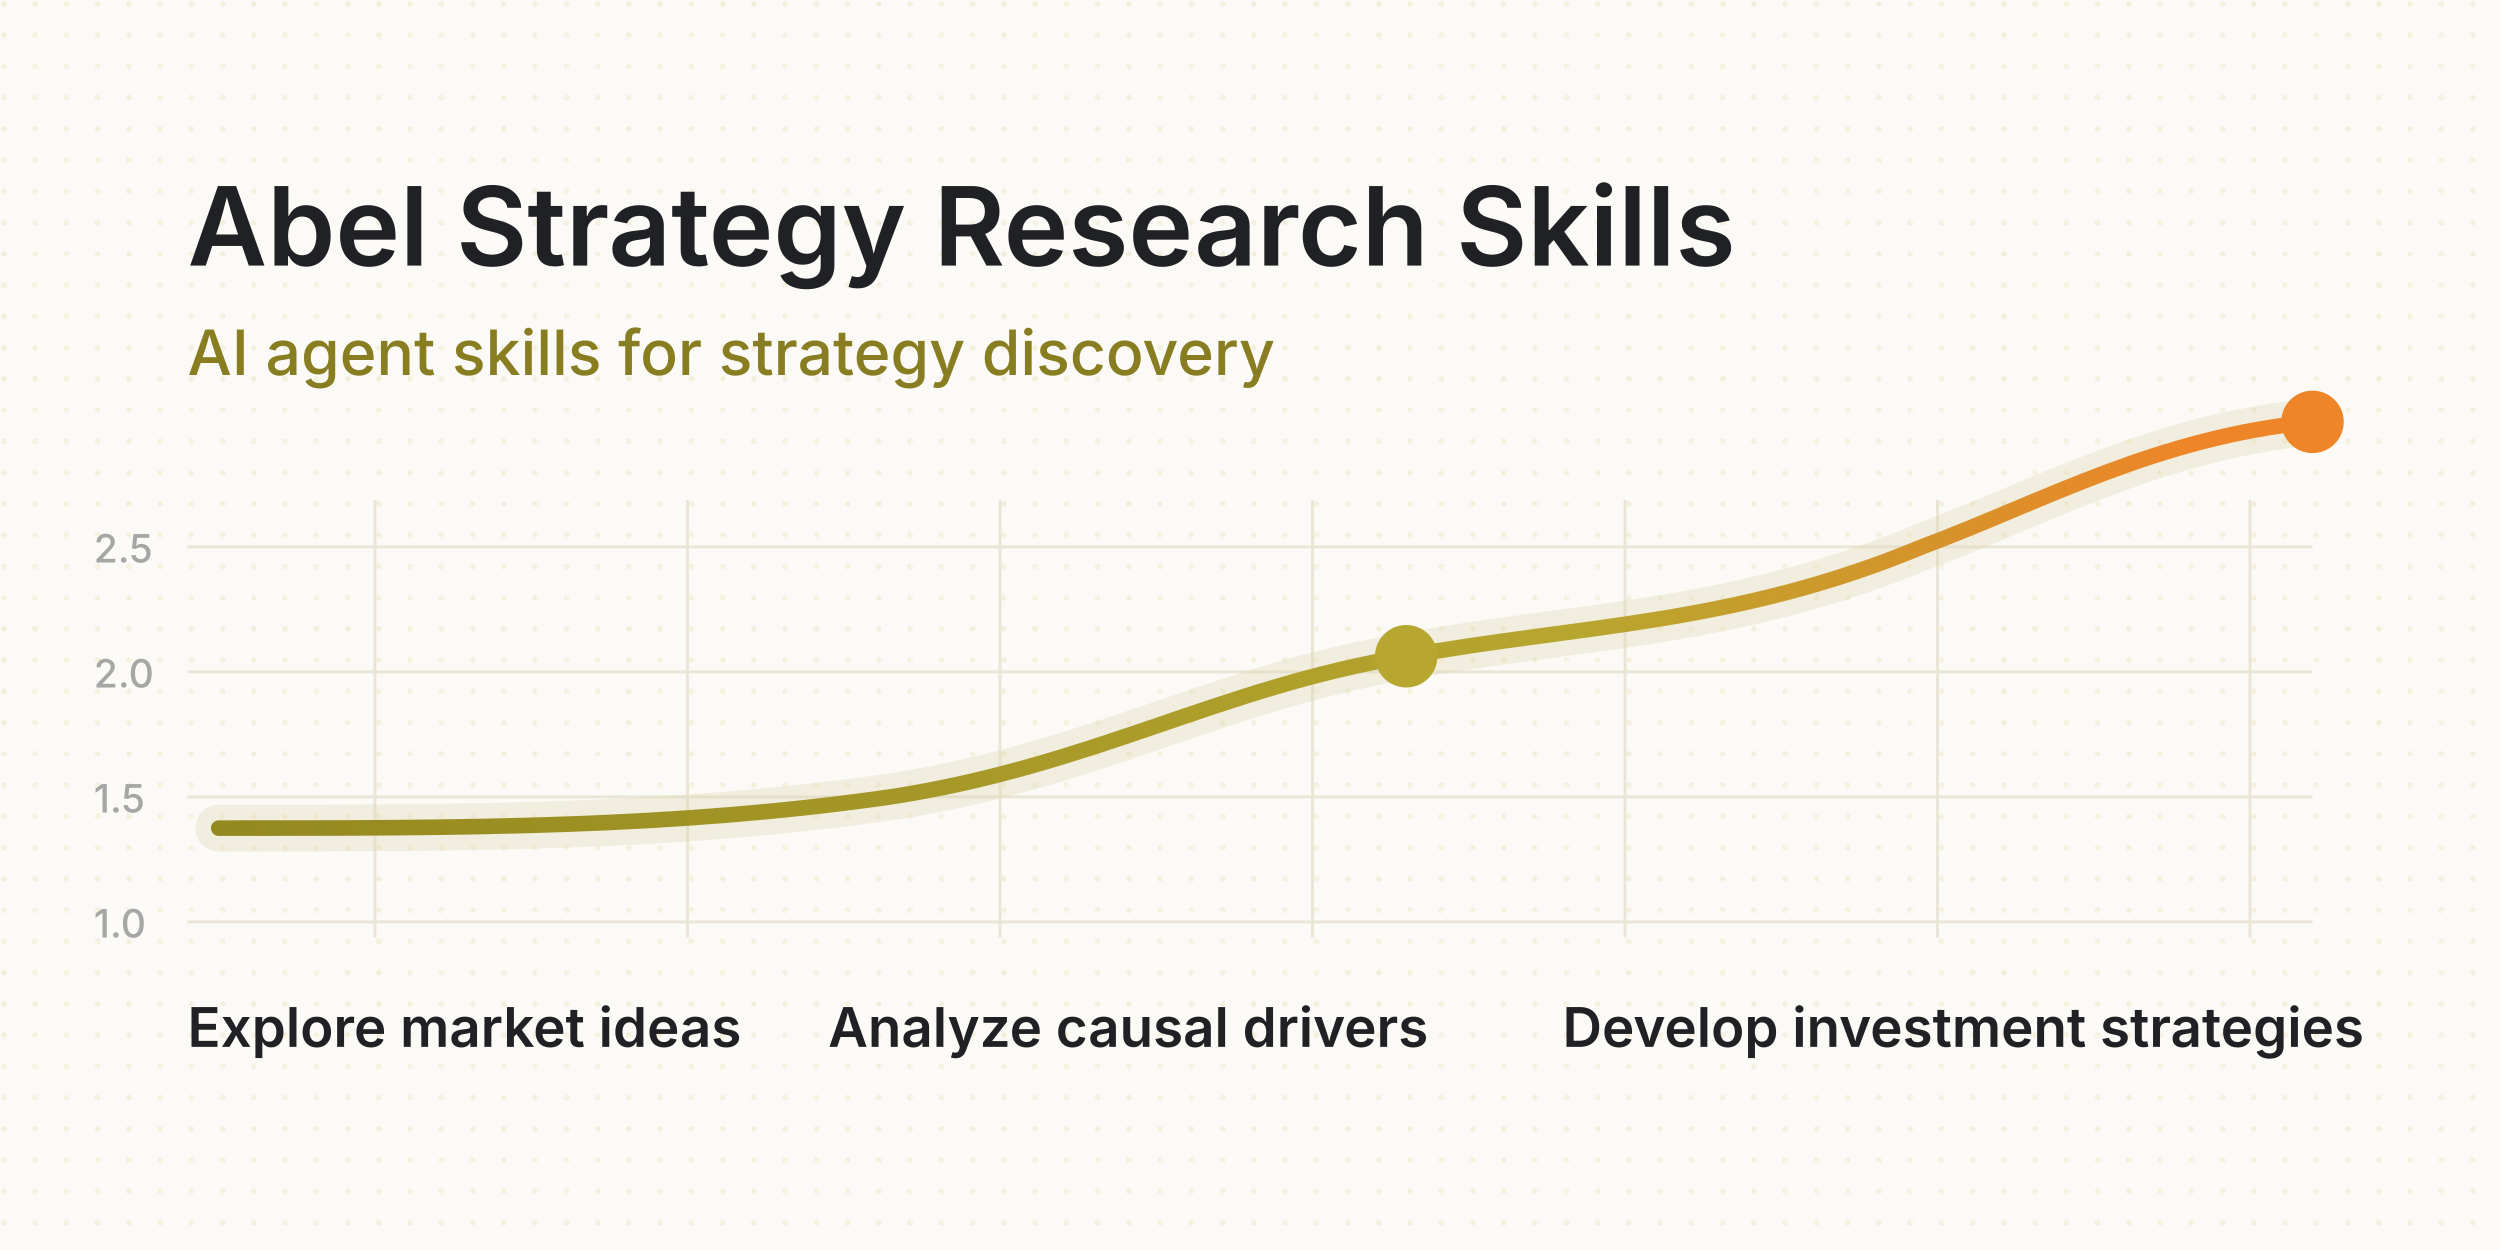
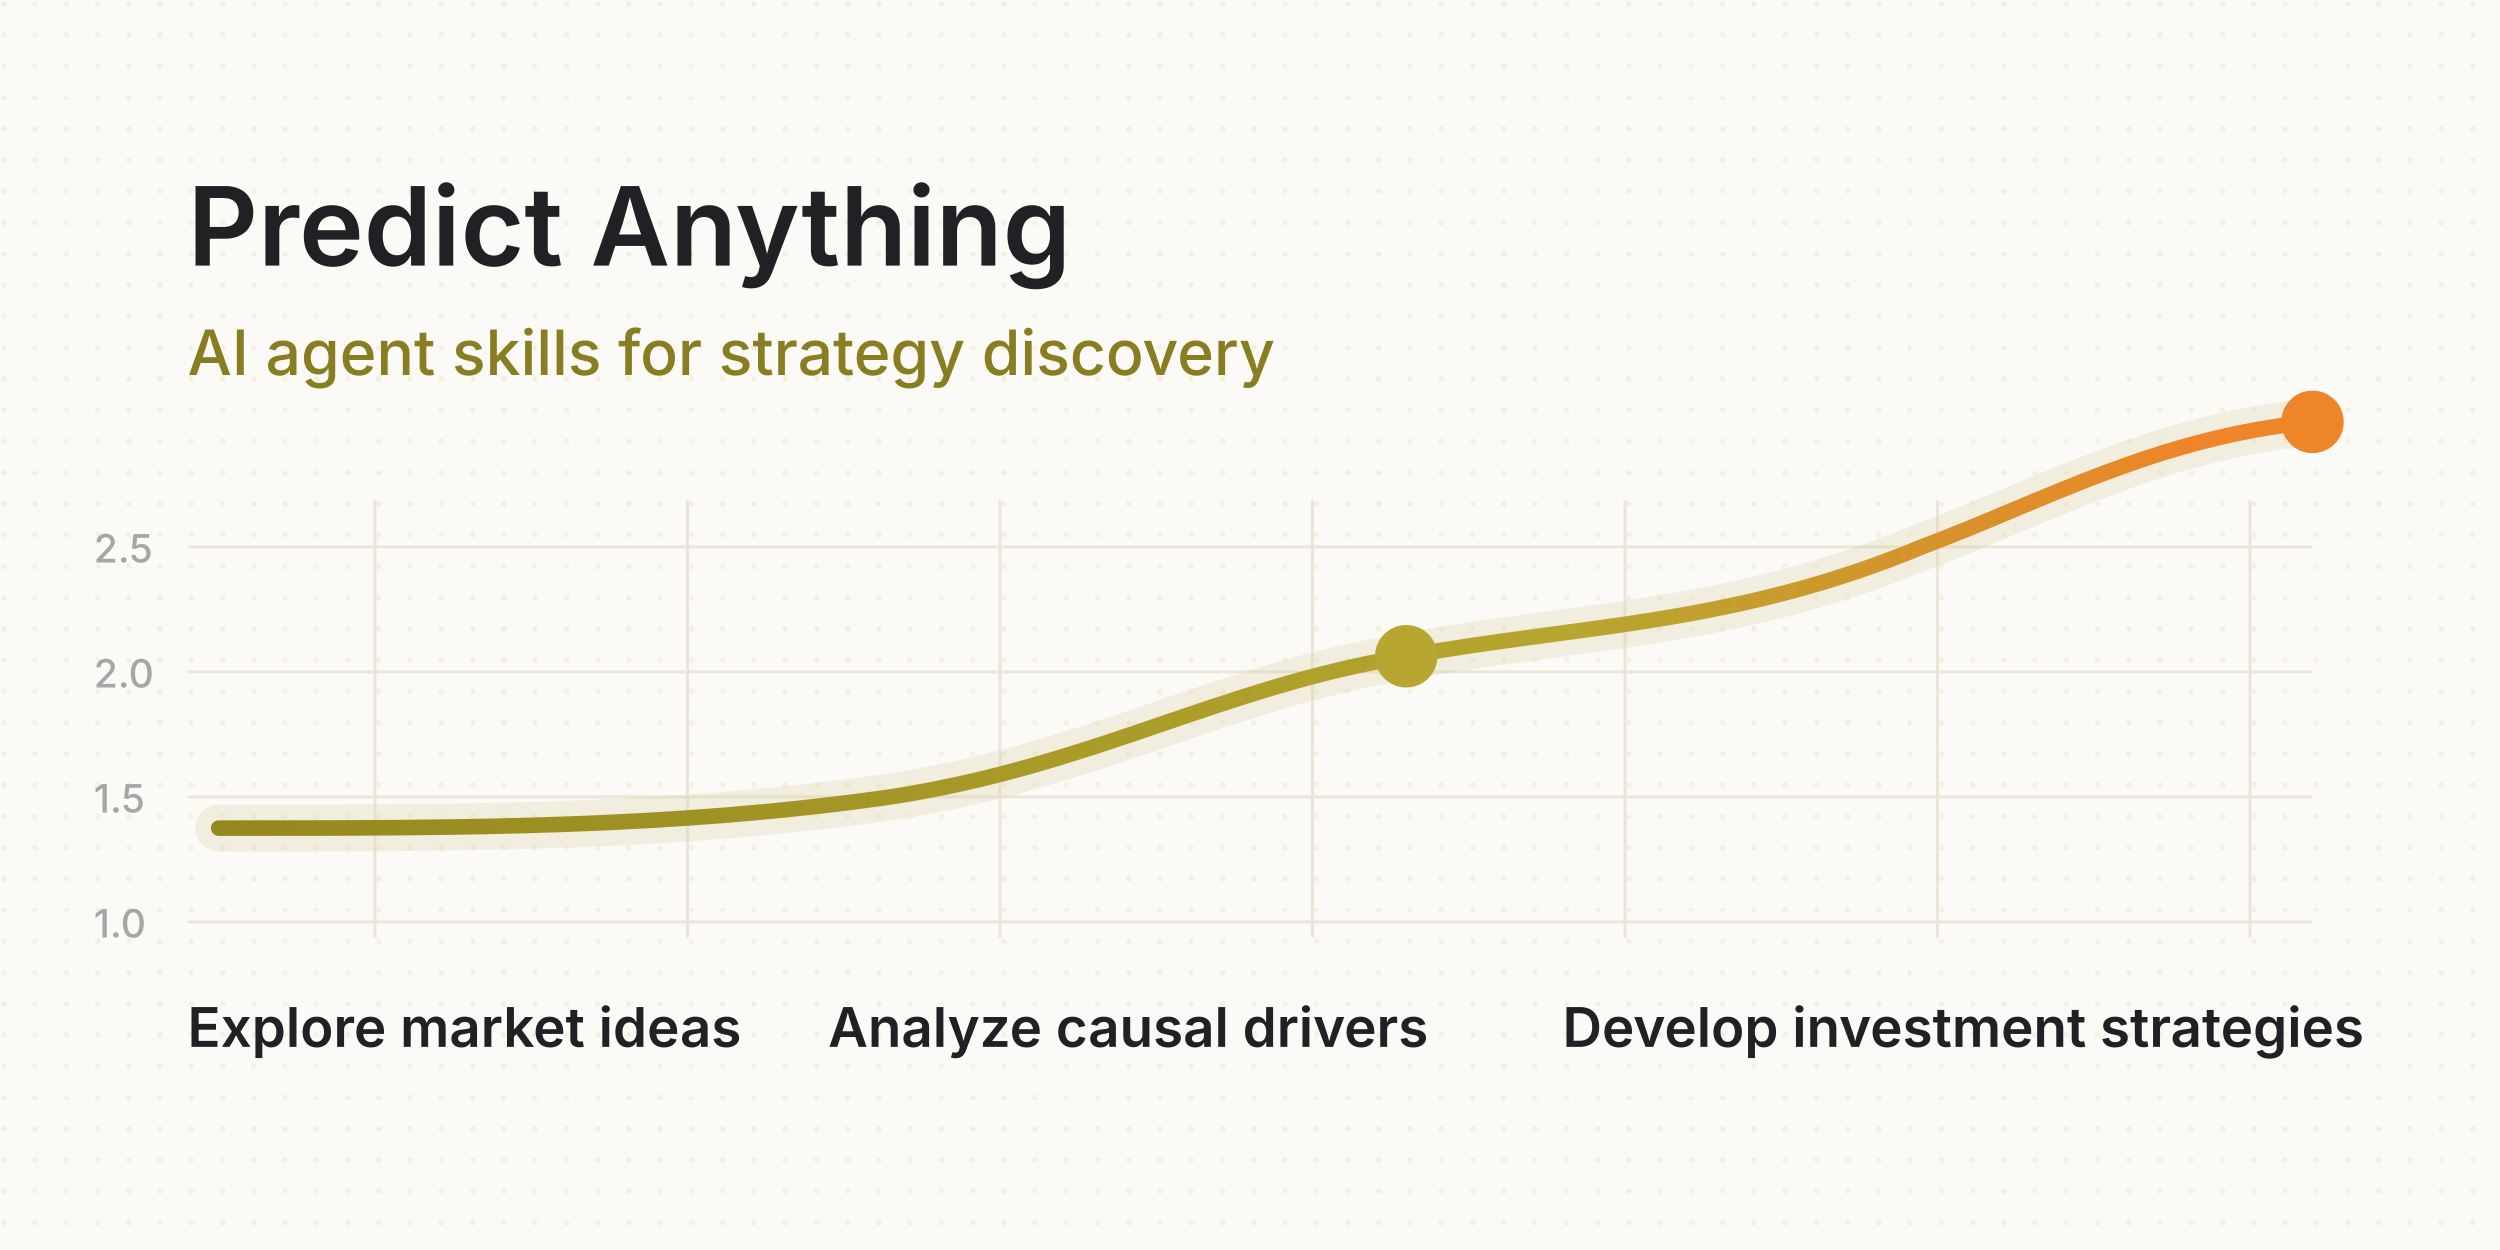
<svg xmlns="http://www.w3.org/2000/svg" width="1280" height="640" viewBox="0 0 1280 640" role="img" aria-labelledby="title desc">
  <defs>
    <pattern id="dot-grid" width="16" height="16" patternUnits="userSpaceOnUse">
      <circle cx="2" cy="2" r="1.4" fill="#efe9d2" />
    </pattern>
    <linearGradient id="strategy-line" x1="112" y1="368" x2="1120" y2="208" gradientUnits="userSpaceOnUse">
      <stop offset="0" stop-color="#94891f" />
      <stop offset="0.68" stop-color="#b7a62f" />
      <stop offset="1" stop-color="#ee8528" />
    </linearGradient>
  </defs>
  <rect width="1280" height="640" fill="#fbfaf6" />
  <rect width="1280" height="640" fill="url(#dot-grid)" opacity="0.72" />
  <g font-family="Inter, ui-sans-serif, system-ui, -apple-system, BlinkMacSystemFont, 'Segoe UI', sans-serif" letter-spacing="0">
-     <text x="96" y="136" font-size="56" font-weight="640" fill="#202124">Abel Strategy Research Skills</text>
+     <text x="96" y="136" font-size="56" font-weight="640" fill="#202124">Predict Anything</text>
    <text x="96" y="192" font-size="32" font-weight="520" fill="#887d21">AI agent skills for strategy discovery</text>
  </g>
  <g stroke="#ebe5d8" stroke-width="1.5">
    <line x1="96" y1="280" x2="1184" y2="280" />
    <line x1="96" y1="344" x2="1184" y2="344" />
    <line x1="96" y1="408" x2="1184" y2="408" />
    <line x1="96" y1="472" x2="1184" y2="472" />
    <line x1="192" y1="256" x2="192" y2="480" />
    <line x1="352" y1="256" x2="352" y2="480" />
    <line x1="512" y1="256" x2="512" y2="480" />
    <line x1="672" y1="256" x2="672" y2="480" />
    <line x1="832" y1="256" x2="832" y2="480" />
    <line x1="992" y1="256" x2="992" y2="480" />
    <line x1="1152" y1="256" x2="1152" y2="480" />
  </g>
  <g font-family="Inter, ui-sans-serif, system-ui, -apple-system, BlinkMacSystemFont, 'Segoe UI', sans-serif" fill="#a6a6a6" font-size="20" font-weight="460">
    <text x="48" y="288">2.5</text>
    <text x="48" y="352">2.0</text>
    <text x="48" y="416">1.5</text>
    <text x="48" y="480">1.0</text>
  </g>
  <path d="M112 424 C 240 424, 344 424, 456 408 C 560 392, 624 352, 720 336 C 808 320, 888 320, 984 280 C 1048 256, 1104 224, 1184 216" fill="none" stroke="#d9d1a3" stroke-width="24" stroke-linecap="round" opacity="0.28" />
  <path d="M112 424 C 240 424, 344 424, 456 408 C 560 392, 624 352, 720 336 C 808 320, 888 320, 984 280 C 1048 256, 1104 224, 1184 216" fill="none" stroke="url(#strategy-line)" stroke-width="8" stroke-linecap="round" />
  <circle cx="720" cy="336" r="16" fill="#b7a62f" />
  <circle cx="1184" cy="216" r="16" fill="#ee8528" />
  <g font-family="Inter, ui-sans-serif, system-ui, -apple-system, BlinkMacSystemFont, 'Segoe UI', sans-serif" letter-spacing="0">
    <text x="96" y="536" font-size="28" font-weight="560" fill="#202124">Explore market ideas</text>
    <text x="424" y="536" font-size="28" font-weight="560" fill="#202124">Analyze causal drivers</text>
    <text x="800" y="536" font-size="28" font-weight="560" fill="#202124">Develop investment strategies</text>
  </g>
</svg>
